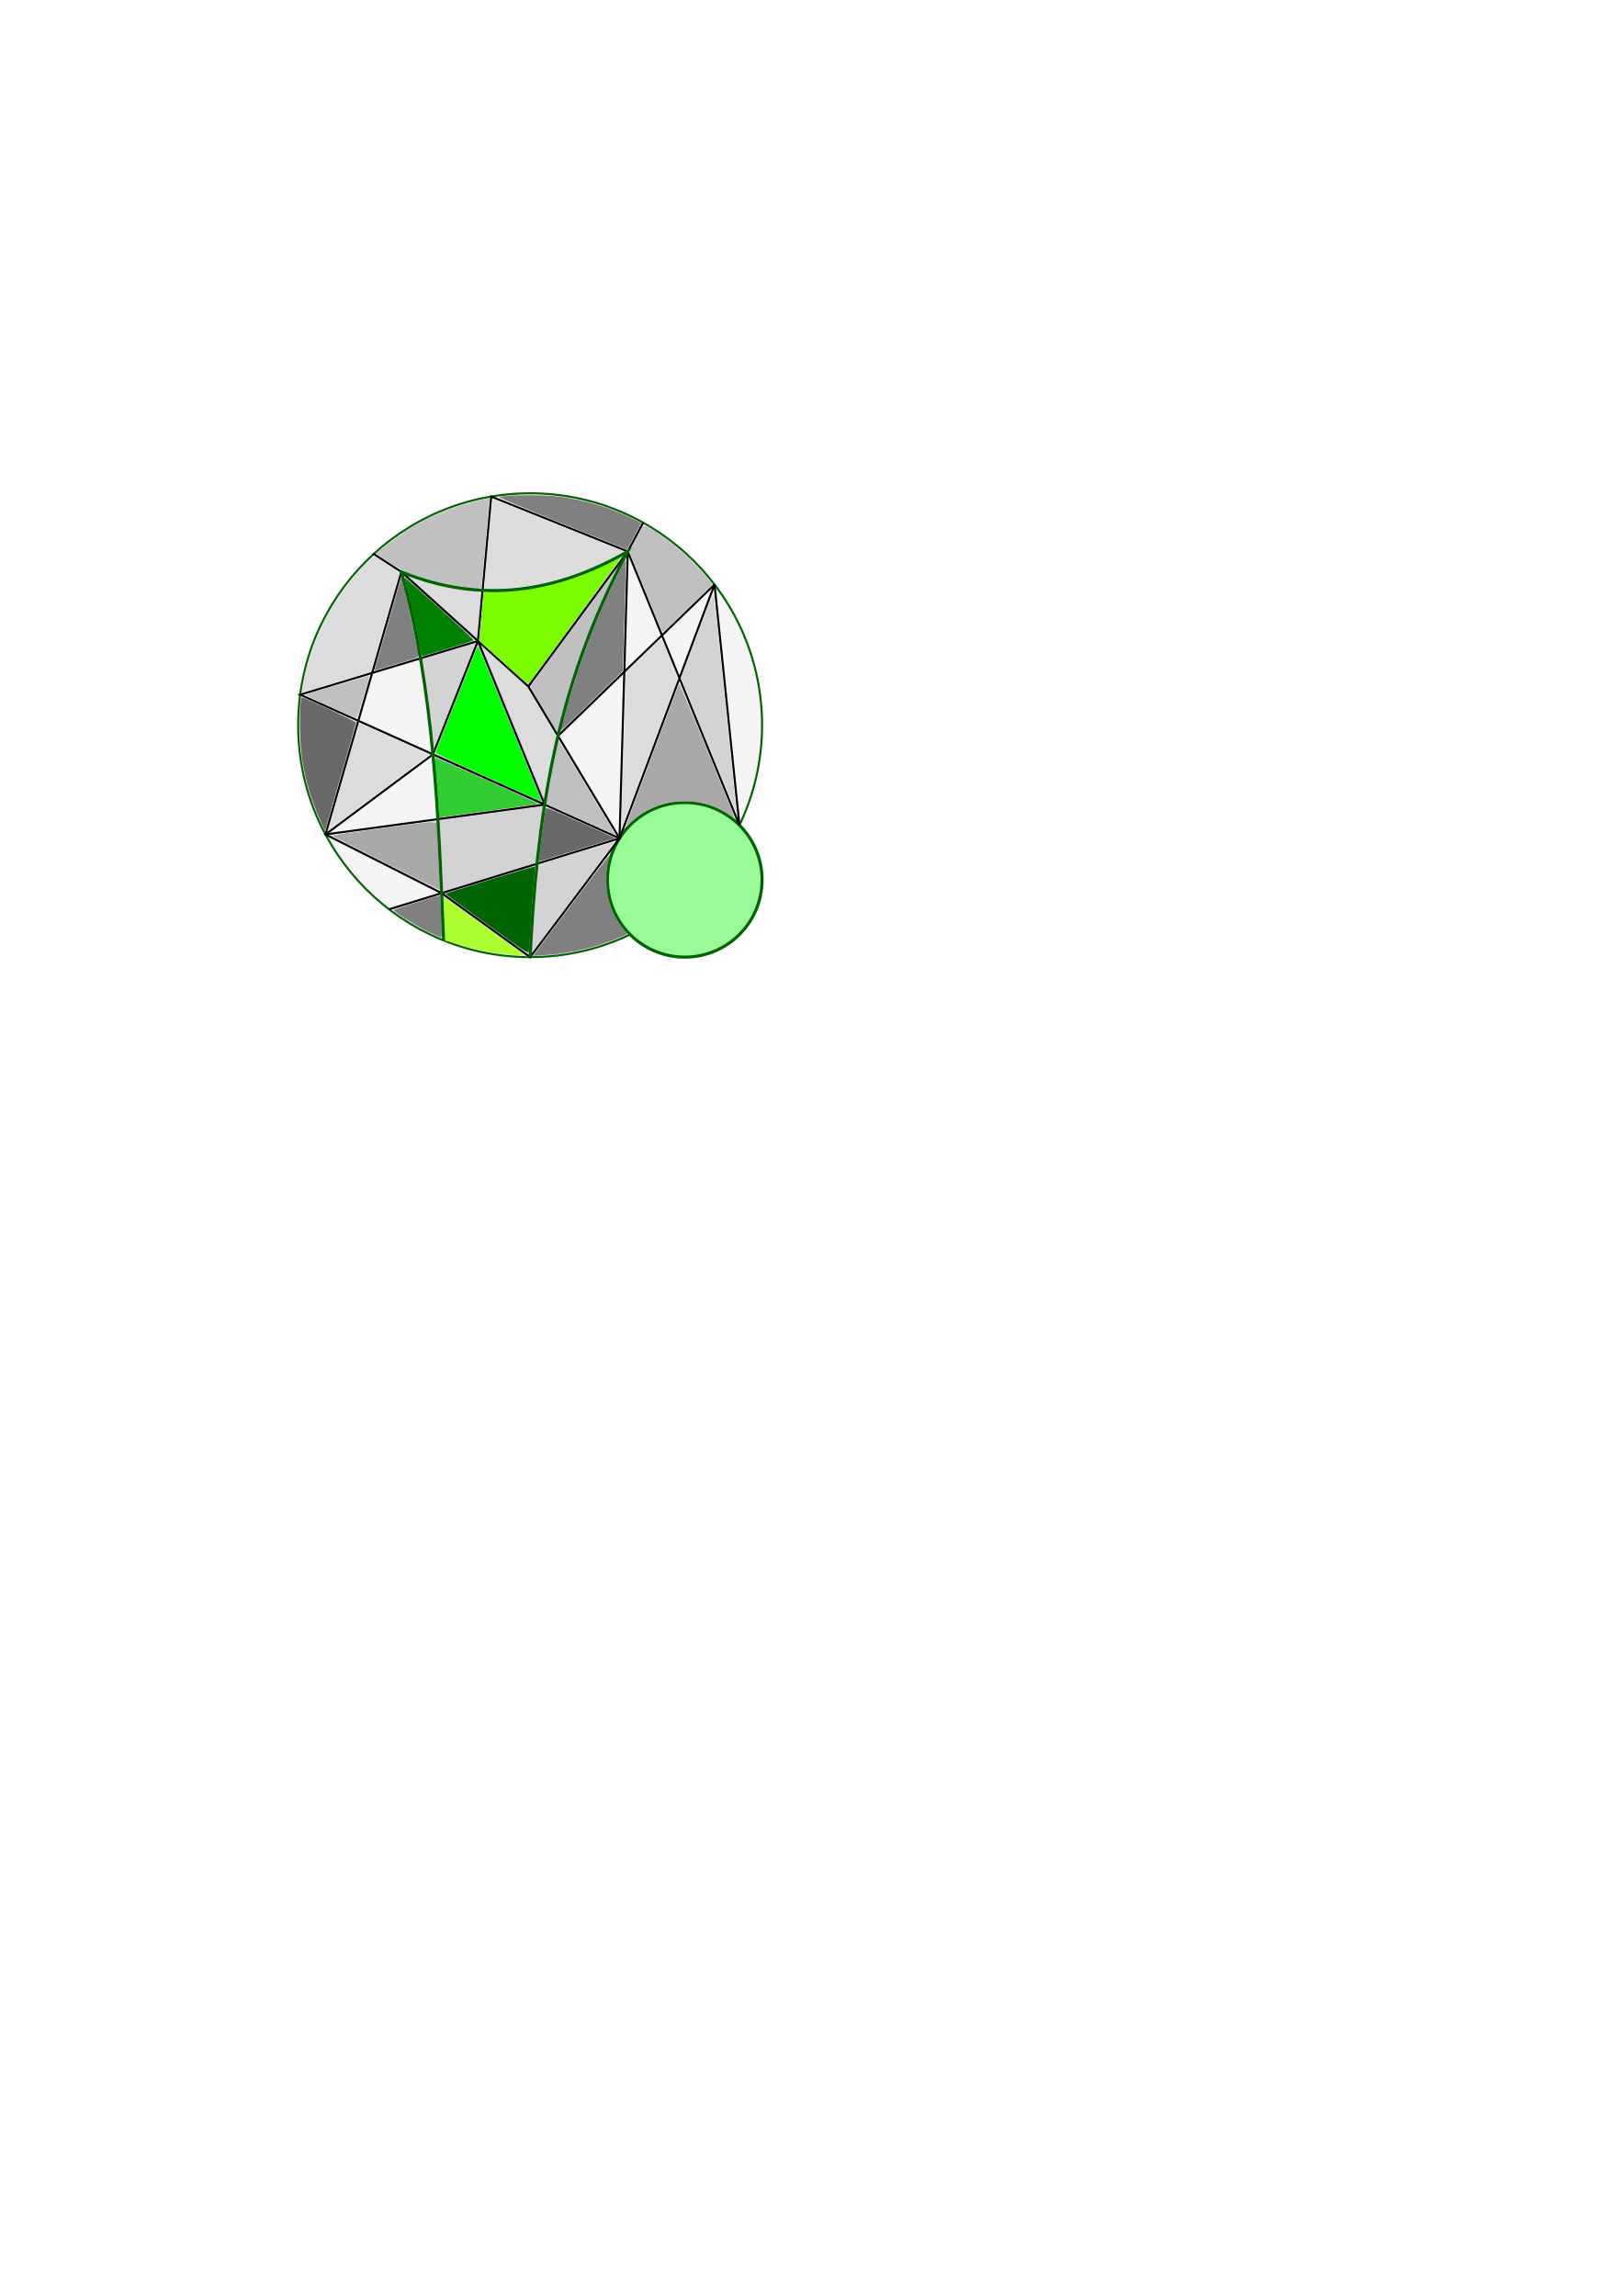
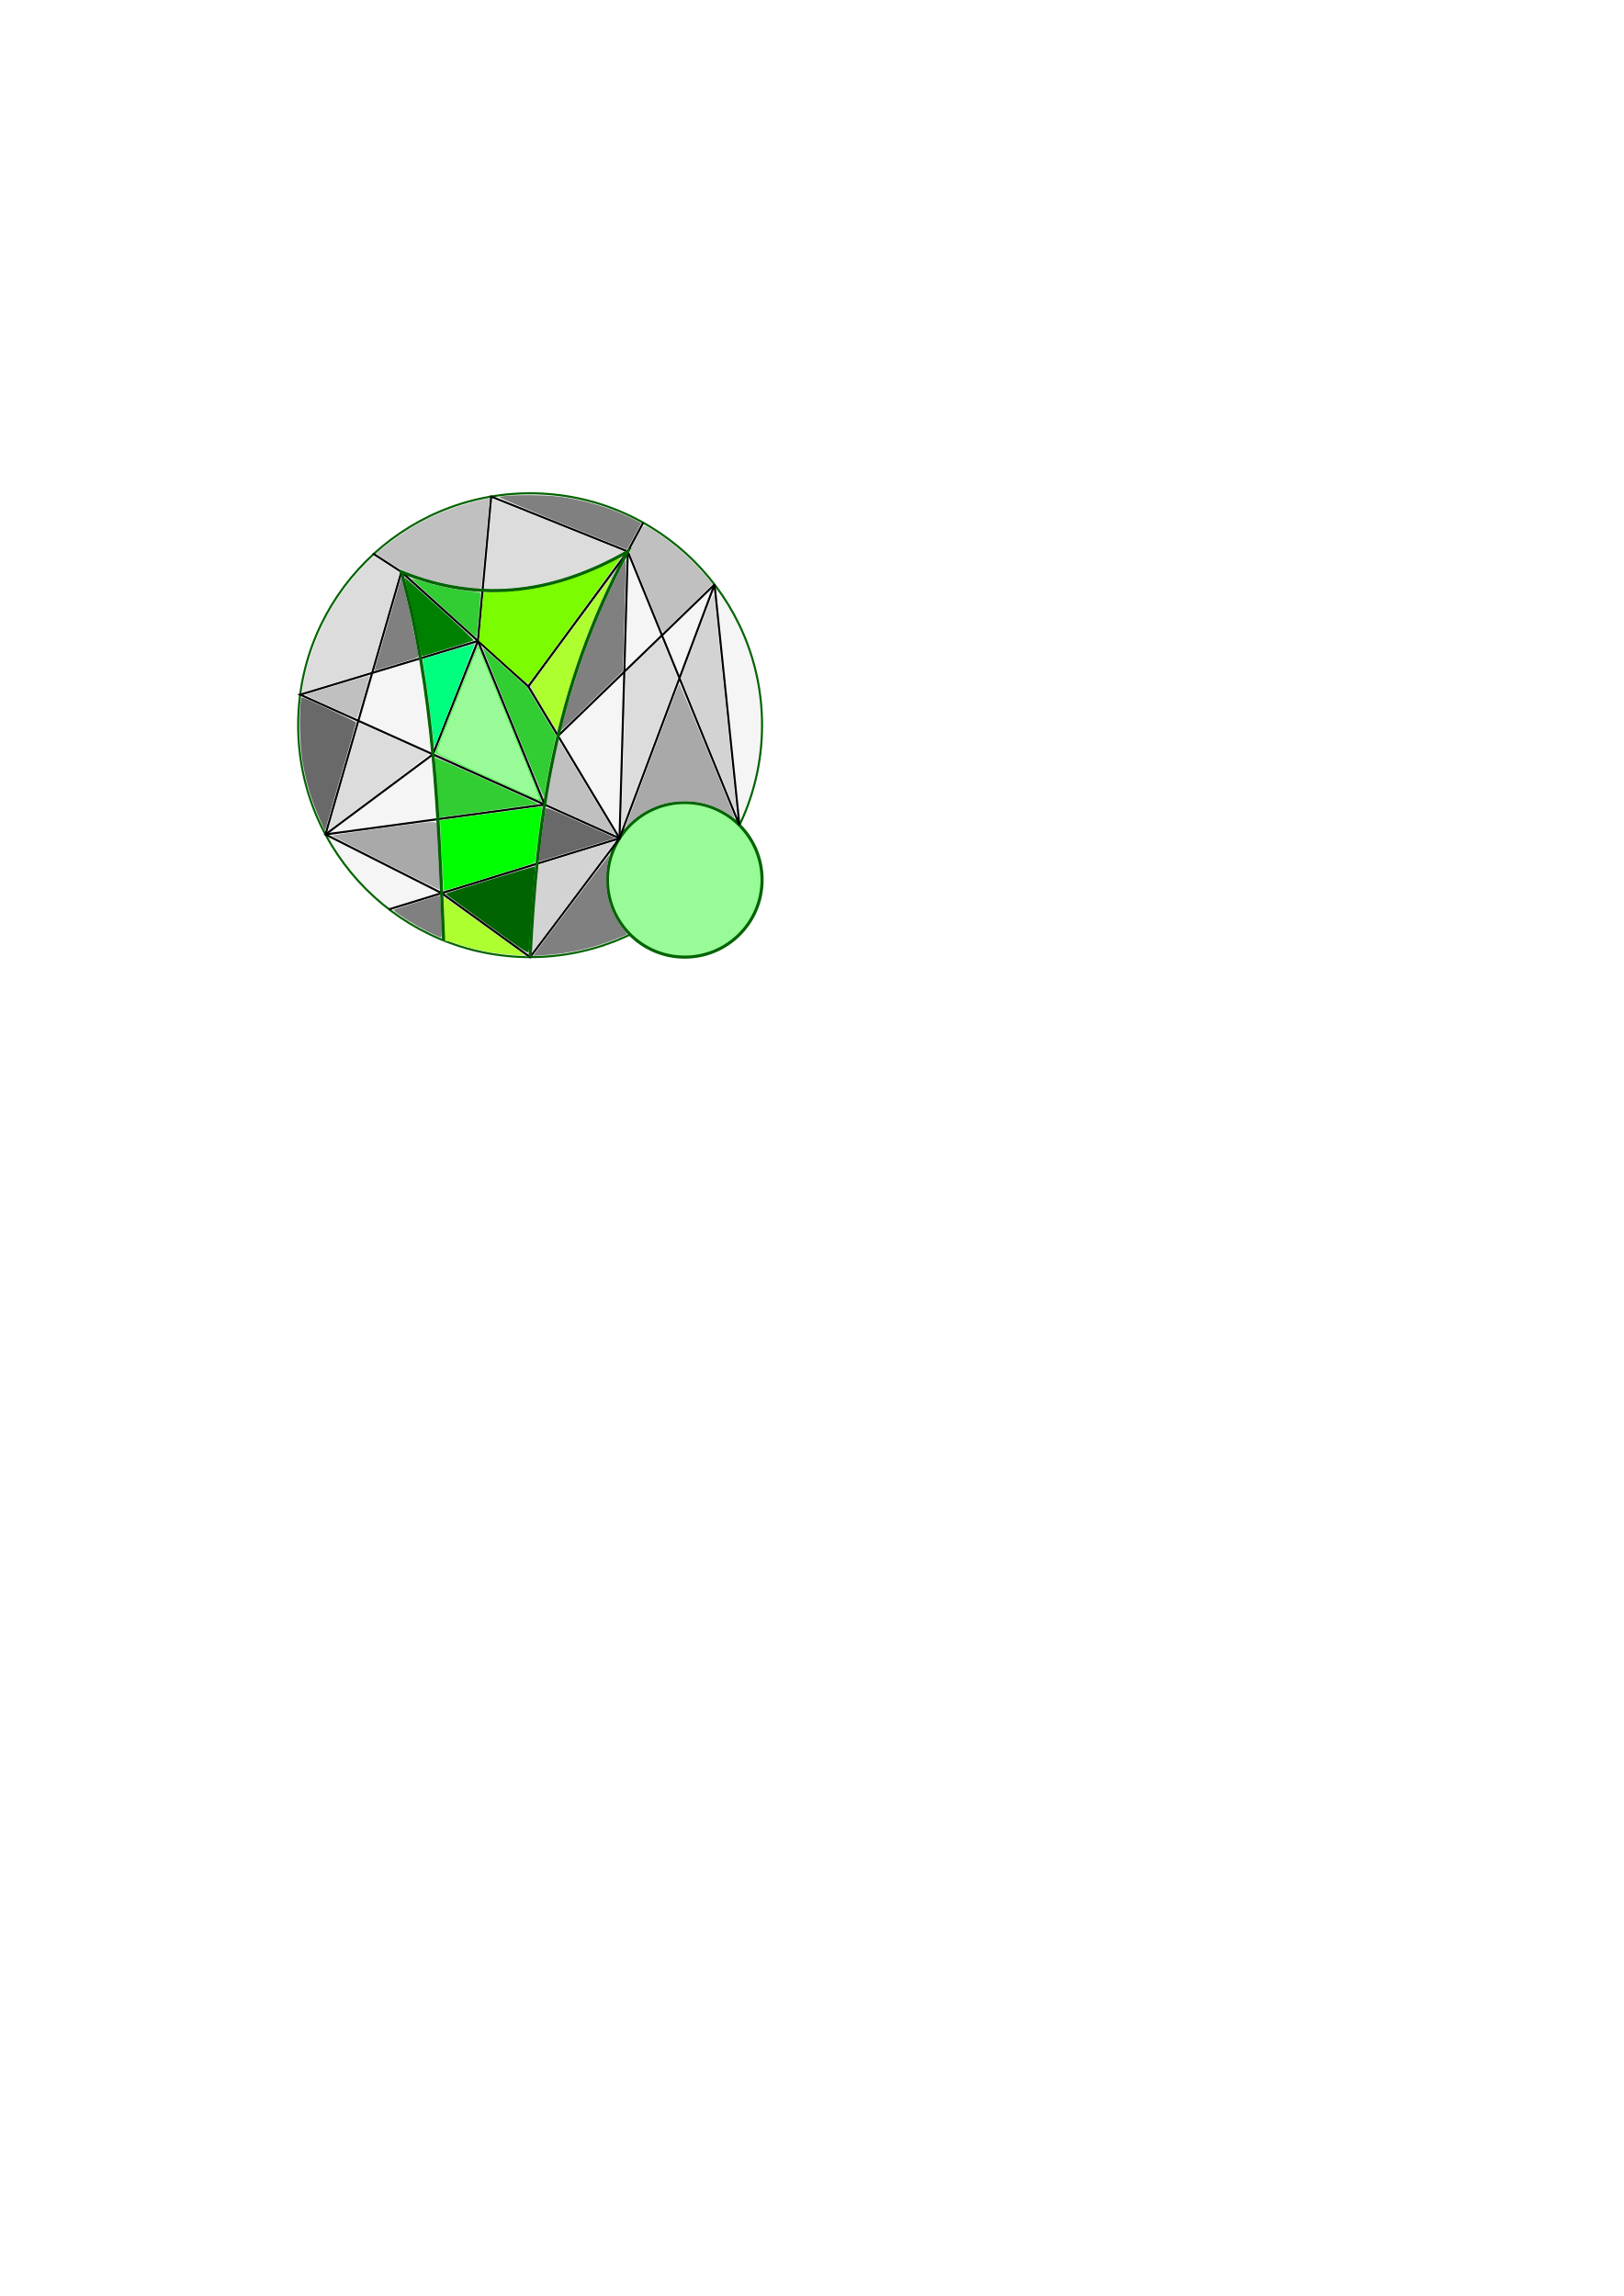
<svg xmlns="http://www.w3.org/2000/svg" width="210mm" height="297mm" viewBox="0 0 210 297" version="1.1" id="svg8">
  <defs id="defs2" />
  <g id="layer1">
    <circle cy="93.809" cx="68.561" id="circle4553" style="fill:#f5f5f5;stroke:#006400;stroke-width:0.265;stroke-miterlimit:4;stroke-dasharray:none;stroke-opacity:1" r="30" />
    <path style="fill:#98fb98;fill-opacity:1;stroke:#006400;stroke-width:0.4;stroke-miterlimit:4;stroke-dasharray:none;stroke-opacity:1" d="m 98.561,113.809 a 10,10 0 0 1 -10,10 10,10 0 0 1 -10,-10 10,10 0 0 1 10,-10 10,10 0 0 1 10,10 z" id="path21" />
    <path style="fill:#dcdcdc;stroke:#4b0082;stroke-width:0.265px;stroke-linecap:butt;stroke-linejoin:miter;stroke-opacity:1;fill-opacity:1" d="M 57.372,121.644 C 56.712,105.465 56.146,89.262 51.909,73.977 62.503,78.259 72.128,76.53 81.193,71.335 71.543,89.202 69.44,106.548 68.561,123.809" id="path4561" />
    <path style="fill:none;stroke:#000000;stroke-width:0.265px;stroke-linecap:butt;stroke-linejoin:miter;stroke-opacity:1" d="M 51.909,73.977 C 68.331,88.791 68.331,88.791 68.331,88.791 L 81.193,71.335 83.185,67.615" id="path4563" />
    <path style="fill:none;stroke:#000000;stroke-width:0.265px;stroke-linecap:butt;stroke-linejoin:miter;stroke-opacity:1" d="m 68.331,88.791 c 11.794,19.647 11.794,19.647 11.794,19.647 l -29.805,9.188" id="path4567" />
    <path style="fill:none;stroke:#000000;stroke-width:0.265px;stroke-linecap:butt;stroke-linejoin:miter;stroke-opacity:1" d="M 80.125,108.439 38.822,89.856 61.815,82.913" id="path4569" />
    <path style="fill:none;stroke:#000000;stroke-width:0.265px;stroke-linecap:butt;stroke-linejoin:miter;stroke-opacity:1" d="M 63.53,64.234 61.815,82.913 55.992,97.581 42.095,107.936 57.119,115.531 68.561,123.809 80.125,108.439 92.412,75.612 95.632,106.738 81.193,71.335 Z" id="path4571" />
    <path style="fill:none;stroke:#000000;stroke-width:0.265px;stroke-linecap:butt;stroke-linejoin:miter;stroke-opacity:1" d="M 80.125,108.439 C 81.193,71.335 81.193,71.335 81.193,71.335" id="path4573" />
    <path style="fill:none;stroke:#000000;stroke-width:0.265px;stroke-linecap:butt;stroke-linejoin:miter;stroke-opacity:1" d="m 51.909,73.977 c -3.58,-2.319 -3.58,-2.319 -3.58,-2.319 l 0.051,-0.047" id="path4575" />
    <path style="fill:none;stroke:#000000;stroke-width:0.265px;stroke-linecap:butt;stroke-linejoin:miter;stroke-opacity:1" d="m 42.095,107.937 28.343,-3.856" id="path4577" />
    <path style="fill:#ffff00;stroke:#000000;stroke-width:0.265px;stroke-linecap:butt;stroke-linejoin:miter;stroke-opacity:1" d="m 61.815,82.913 c 8.624,21.167 8.624,21.167 8.624,21.167" id="path4579" />
    <path style="fill:none;stroke:#000000;stroke-width:0.265px;stroke-linecap:butt;stroke-linejoin:miter;stroke-opacity:1" d="M 51.909,73.977 C 42.096,107.937 42.096,107.937 42.096,107.937" id="path4581" />
    <path style="fill:none;stroke:#000000;stroke-width:0.265px;stroke-linecap:butt;stroke-linejoin:miter;stroke-opacity:1" d="M 72.172,95.189 92.413,75.613" id="path4583" />
    <path style="fill:#dcdcdc;fill-opacity:1;stroke:none;stroke-width:0.467;stroke-miterlimit:4;stroke-dasharray:none;stroke-opacity:1" d="m 160.726,404.926 c 0.15,-0.481 3.542,-12.194 7.537,-26.03 3.995,-13.836 7.323,-25.215 7.396,-25.288 0.162,-0.162 33.452,14.761 33.937,15.213 0.27,0.251 -45.812,35.026 -48.51,36.608 -0.468,0.274 -0.561,0.143 -0.359,-0.503 z" id="path4587" transform="scale(0.2645833)" />
    <path style="fill:#dcdcdc;fill-opacity:1;stroke:none;stroke-width:0.467;stroke-miterlimit:4;stroke-dasharray:none;stroke-opacity:1" d="m 147.783,337.067 c 2.439,-14.515 8.565,-30.865 15.844,-42.288 4.742,-7.442 13.549,-18.175 17.778,-21.666 l 1.514,-1.25 6.22,4.022 6.22,4.022 -4.41,15.241 c -2.426,8.383 -5.591,19.304 -7.035,24.27 l -2.624,9.029 -16.776,5.064 c -9.227,2.785 -16.823,5.065 -16.88,5.067 -0.058,0.002 0.01,-0.678 0.15,-1.511 z" id="path4589" transform="scale(0.2645833)" />
    <path style="fill:#dcdcdc;fill-opacity:1;stroke:none;stroke-width:0.467;stroke-miterlimit:4;stroke-dasharray:none;stroke-opacity:1" d="m 238.7,266.038 c 1.106,-11.963 2.093,-21.832 2.193,-21.931 0.203,-0.203 63.198,25.003 63.809,25.532 0.548,0.475 -12.419,6.878 -19.587,9.671 -14.598,5.689 -28.346,8.478 -41.783,8.478 h -6.643 z" id="path4591" transform="scale(0.2645833)" />
    <path style="fill:#dcdcdc;fill-opacity:1;stroke:none;stroke-width:0.467;stroke-miterlimit:4;stroke-dasharray:none;stroke-opacity:1" d="m 315.748,289.432 -8.044,-19.759 3.146,-5.97 c 1.731,-3.284 3.341,-6.219 3.578,-6.523 0.317,-0.406 1.352,0.006 3.891,1.547 10.046,6.099 20.606,15.395 28.271,24.887 l 1.709,2.116 -9.412,9.104 c -5.177,5.007 -10.691,10.286 -12.253,11.731 l -2.841,2.627 z" id="path4593" transform="scale(0.2645833)" />
    <path style="fill:#dcdcdc;fill-opacity:1;stroke:none;stroke-width:0.467;stroke-miterlimit:4;stroke-dasharray:none;stroke-opacity:1" d="m 303.879,398.461 c 0.137,-3.844 0.65,-21.089 1.141,-38.321 l 0.892,-31.331 7.982,-7.8 c 4.39,-4.29 8.329,-8.043 8.753,-8.34 0.682,-0.478 1.215,0.544 4.614,8.844 2.114,5.161 3.841,9.698 3.839,10.081 -0.002,0.383 -6.184,17.158 -13.737,37.277 l -13.733,36.58 z" id="path4595" transform="scale(0.2645833)" />
    <path style="fill:#c0c0c0;fill-opacity:1;stroke:none;stroke-width:0.467;stroke-miterlimit:4;stroke-dasharray:none;stroke-opacity:1" d="m 283.535,400.413 -16.581,-7.511 1.342,-7.705 c 1.245,-7.149 4.482,-22.926 4.76,-23.206 0.067,-0.068 6.062,9.788 13.321,21.901 7.259,12.113 13.501,22.496 13.871,23.073 0.37,0.577 0.492,1.028 0.27,1.004 -0.222,-0.025 -7.864,-3.425 -16.984,-7.556 z" id="path4597" transform="scale(0.2645833)" />
    <path style="fill:#dcdcdc;fill-opacity:1;stroke:none;stroke-width:0.467;stroke-miterlimit:4;stroke-dasharray:none;stroke-opacity:1" d="m 260.118,462.907 c 1.248,-19.521 1.678,-25.546 2.288,-32.06 0.396,-4.229 0.864,-7.817 1.041,-7.974 0.177,-0.157 8.395,-2.754 18.262,-5.772 9.867,-3.018 18.241,-5.6 18.607,-5.738 0.542,-0.204 -37.867,51.352 -39.79,53.409 -0.448,0.48 -0.534,0.092 -0.408,-1.864 z" id="path4599" transform="scale(0.2645833)" />
    <path style="fill:#d3d3d3;fill-opacity:1;stroke:none;stroke-width:0.467;stroke-miterlimit:4;stroke-dasharray:none;stroke-opacity:1" d="m 346.327,364.413 -13.39,-32.85 7.821,-20.952 c 5.162,-13.828 7.93,-20.676 8.14,-20.14 0.377,0.961 11.244,106.368 10.992,106.62 -0.095,0.095 -6.198,-14.61 -13.563,-32.678 z" id="path4601" transform="scale(0.2645833)" />
    <path style="fill:#d3d3d3;fill-opacity:1;stroke:none;stroke-width:0.467;stroke-miterlimit:4;stroke-dasharray:none;stroke-opacity:1" d="m 211.186,357.847 c -0.918,-8.69 -2.722,-22.253 -4.016,-30.184 -0.463,-2.837 -0.814,-5.19 -0.78,-5.229 0.233,-0.269 25.148,-7.64 25.445,-7.527 0.275,0.105 -16.713,43.732 -19.443,49.93 -0.243,0.551 -0.675,-1.954 -1.207,-6.99 z" id="path4603" transform="scale(0.2645833)" />
    <path style="fill:#d3d3d3;fill-opacity:1;stroke:none;stroke-width:0.467;stroke-miterlimit:4;stroke-dasharray:none;stroke-opacity:1" d="m 211.636,362.554 c -0.503,-5.817 -3.005,-25.429 -4.222,-33.092 -0.608,-3.826 -1.058,-7.007 -1,-7.068 0.211,-0.223 25.9,-7.924 25.9,-7.764 0,0.091 -4.425,11.336 -9.834,24.99 -5.409,13.653 -9.989,25.232 -10.179,25.731 -0.224,0.588 -0.458,-0.396 -0.665,-2.796 z" id="path4605" transform="scale(0.2645833)" />
    <path style="fill:#d3d3d3;fill-opacity:1;stroke:none;stroke-width:0.467;stroke-miterlimit:4;stroke-dasharray:none;stroke-opacity:1" d="m 246.225,323.745 -11.862,-10.685 1.045,-10.888 c 0.575,-5.988 1.058,-11.307 1.073,-11.82 0.027,-0.882 0.381,-0.937 6.556,-1.025 17.925,-0.256 36.5,-5.037 54.739,-14.088 3.07,-1.523 5.649,-2.703 5.73,-2.621 0.125,0.125 -44.059,60.357 -45.072,61.442 -0.19,0.204 -5.684,-4.438 -12.209,-10.314 z" id="path4607" transform="scale(0.2645833)" />
    <path style="fill:#d3d3d3;fill-opacity:1;stroke:none;stroke-width:0.467;stroke-miterlimit:4;stroke-dasharray:none;stroke-opacity:1" d="m 216.253,429.332 c -0.172,-3.396 -0.573,-11.102 -0.891,-17.125 -0.318,-6.023 -0.565,-10.986 -0.549,-11.029 0.016,-0.043 11.038,-1.567 24.493,-3.386 13.455,-1.819 24.852,-3.395 25.327,-3.502 0.719,-0.162 0.82,0.015 0.603,1.056 -0.144,0.688 -0.928,6.703 -1.743,13.366 -0.815,6.664 -1.534,12.332 -1.597,12.596 -0.091,0.38 -43.923,14.199 -45.037,14.199 -0.16,0 -0.433,-2.778 -0.605,-6.174 z" id="path4609" transform="scale(0.2645833)" />
    <path style="fill:#d3d3d3;fill-opacity:1;stroke:none;stroke-width:0.467;stroke-miterlimit:4;stroke-dasharray:none;stroke-opacity:1" d="m 260.041,464.397 c -0.161,-0.261 -0.183,-0.839 -0.05,-1.285 0.134,-0.446 0.377,-3.223 0.541,-6.17 0.164,-2.947 0.364,-6.302 0.444,-7.456 0.97,-13.879 1.151,-16.226 1.406,-18.301 0.119,-0.967 0.331,-2.936 0.47,-4.375 0.409,-4.208 -0.086,-3.843 9.071,-6.704 1.41,-0.44 3.926,-1.235 5.592,-1.766 8.083,-2.577 21.404,-6.598 21.857,-6.598 0.752,0 0.411,1.015 -0.655,1.949 -0.513,0.449 -0.728,0.823 -0.479,0.832 0.249,0.009 -0.016,0.344 -0.59,0.746 -0.574,0.402 -0.936,0.904 -0.805,1.116 0.131,0.212 -0.075,0.506 -0.458,0.652 -0.383,0.147 -0.696,0.566 -0.696,0.931 0,0.365 -0.315,0.784 -0.699,0.932 -0.384,0.148 -0.699,0.567 -0.699,0.932 0,0.365 -0.315,0.784 -0.699,0.932 -0.384,0.148 -0.699,0.567 -0.699,0.932 0,0.365 -0.315,0.784 -0.699,0.932 -0.384,0.148 -0.699,0.567 -0.699,0.932 0,0.365 -0.315,0.784 -0.699,0.932 -0.384,0.148 -0.699,0.499 -0.699,0.782 0,0.283 -0.262,0.788 -0.582,1.123 -0.32,0.335 -0.897,1.073 -1.281,1.641 -0.384,0.568 -1.014,1.413 -1.398,1.878 -0.384,0.465 -1.014,1.311 -1.398,1.881 -1.181,1.751 -23.917,31.865 -24.529,32.489 -0.372,0.38 -0.678,0.419 -0.868,0.112 z" id="path4611" transform="scale(0.2645833)" />
    <path style="fill:#c0c0c0;fill-opacity:1;stroke:none;stroke-width:0.467;stroke-miterlimit:4;stroke-dasharray:none;stroke-opacity:1" d="m 322.664,306.544 c -0.523,-1.217 -2.21,-5.359 -3.749,-9.203 -1.539,-3.844 -3.079,-7.619 -3.422,-8.388 -0.343,-0.769 -1.276,-3.076 -2.073,-5.126 -0.797,-2.05 -1.681,-4.252 -1.964,-4.893 -0.283,-0.641 -0.675,-1.584 -0.871,-2.097 -0.196,-0.513 -0.788,-1.905 -1.314,-3.094 -1.752,-3.959 -1.744,-4.019 1.222,-9.519 3.975,-7.371 3.848,-7.204 5.218,-6.87 0.649,0.158 1.285,0.415 1.413,0.57 0.128,0.155 1.024,0.698 1.992,1.205 0.967,0.508 2.435,1.501 3.262,2.208 0.827,0.707 1.628,1.285 1.781,1.286 0.153,6.1e-4 0.71,0.368 1.238,0.817 0.528,0.449 1.429,1.13 2.002,1.514 0.573,0.384 1.537,1.118 2.141,1.631 0.605,0.513 1.962,1.666 3.016,2.563 4.114,3.5 14.378,14.185 15.441,16.074 0.242,0.431 -2.285,3.125 -8.155,8.697 -4.678,4.44 -9.974,9.595 -11.768,11.456 -1.794,1.86 -3.531,3.382 -3.861,3.382 -0.329,-1e-4 -1.027,-0.996 -1.55,-2.214 z" id="path4613" transform="scale(0.2645833)" />
    <path style="fill:#c0c0c0;fill-opacity:1;stroke:none;stroke-width:0.467;stroke-miterlimit:4;stroke-dasharray:none;stroke-opacity:1" d="m 161.328,345.432 c -6.878,-3.113 -12.28,-5.734 -12.004,-5.826 4.356,-1.452 31.038,-9.33 31.166,-9.202 0.369,0.369 -5.695,20.757 -6.164,20.723 -0.271,-0.02 -6.12,-2.582 -12.998,-5.695 z" id="path4615" transform="scale(0.2645833)" />
    <path style="fill:#c0c0c0;fill-opacity:1;stroke:none;stroke-width:0.467;stroke-miterlimit:4;stroke-dasharray:none;stroke-opacity:1" d="m 229.985,287.473 c -8.141,-0.832 -18.924,-3.319 -27.568,-6.358 -4.725,-1.661 -6.898,-2.772 -12.193,-6.233 l -6.443,-4.211 4.579,-3.683 c 14.749,-11.862 29.154,-18.587 49.72,-23.213 l 1.338,-0.301 -0.283,2.47 c -0.156,1.358 -1.031,10.857 -1.946,21.109 -0.915,10.252 -1.761,19.111 -1.88,19.688 -0.226,1.096 -0.886,1.186 -5.324,0.733 z" id="path4617" transform="scale(0.2645833)" />
    <path style="fill:#c0c0c0;fill-opacity:1;stroke:none;stroke-width:0.467;stroke-miterlimit:4;stroke-dasharray:none;stroke-opacity:1" d="m 265.647,346.526 c -3.519,-5.882 -6.324,-10.881 -6.235,-11.108 0.291,-0.738 41.12,-55.99 41.266,-55.844 0.078,0.078 -1.311,3.171 -3.088,6.873 -8.864,18.476 -17.438,42.028 -22.923,62.966 -1.124,4.292 -2.174,7.804 -2.333,7.805 -0.159,9.4e-4 -3.168,-4.811 -6.687,-10.693 z" id="path4619" transform="scale(0.2645833)" />
    <path style="fill:#a9a9a9;fill-opacity:1;stroke:none;stroke-width:0.467;stroke-miterlimit:4;stroke-dasharray:none;stroke-opacity:1" d="m 188.628,422.067 c -14.417,-7.281 -26.212,-13.376 -26.212,-13.544 0,-0.168 11.349,-1.844 25.22,-3.723 27.705,-3.753 26.019,-3.729 26.032,-0.372 0.004,0.975 0.335,8.17 0.735,15.989 0.4,7.819 0.663,14.367 0.582,14.552 -0.08,0.185 -11.941,-5.621 -26.358,-12.902 z" id="path4621" transform="scale(0.2645833)" />
    <path style="fill:#a9a9a9;fill-opacity:1;stroke:none;stroke-width:0.467;stroke-miterlimit:4;stroke-dasharray:none;stroke-opacity:1" d="m 305.941,404.039 c 0,-0.556 25.708,-69.354 26.07,-69.769 0.254,-0.29 27.052,64.606 27.052,65.511 0,0.16 -1.452,-0.648 -3.228,-1.796 -7.061,-4.568 -14.637,-6.575 -23.101,-6.122 -5.843,0.313 -9.283,1.128 -14.061,3.332 -4.083,1.883 -7.066,3.89 -10.287,6.923 -1.346,1.267 -2.446,2.131 -2.446,1.922 z" id="path4623" transform="scale(0.2645833)" />
    <path style="fill:#808080;fill-opacity:1;stroke:none;stroke-width:0.467;stroke-miterlimit:4;stroke-dasharray:none;stroke-opacity:1" d="m 274.254,356.937 c 0,-1.455 5.234,-19.682 8.348,-29.073 5.812,-17.527 11.962,-32.401 19.748,-47.764 3.503,-6.911 3.543,-6.966 3.572,-4.893 0.016,1.153 -0.309,13.525 -0.721,27.493 l -0.75,25.396 -9.389,9.069 c -5.164,4.988 -11.958,11.583 -15.098,14.655 -3.14,3.072 -5.708,5.375 -5.708,5.117 z" id="path4625" transform="scale(0.2645833)" />
    <path style="fill:#808080;fill-opacity:1;stroke:none;stroke-width:0.467;stroke-miterlimit:4;stroke-dasharray:none;stroke-opacity:1" d="m 209.012,455.421 c -6.703,-3.342 -17.095,-10.007 -16.486,-10.573 0.363,-0.337 21.507,-7.012 22.212,-7.012 0.451,0 0.749,3.451 1.059,12.232 0.238,6.753 0.177,8.27 -0.333,8.265 -0.344,-0.003 -3.247,-1.314 -6.453,-2.912 z" id="path4627" transform="scale(0.2645833)" />
    <path style="fill:#808080;fill-opacity:1;stroke:none;stroke-width:0.467;stroke-miterlimit:4;stroke-dasharray:none;stroke-opacity:1" d="m 183.551,325.91 c 0.331,-1.104 3.311,-11.401 6.621,-22.882 l 6.018,-20.875 1.75,6.895 c 1.438,5.667 5.75,26.094 6.545,31.01 0.203,1.255 0.11,1.311 -4.504,2.713 -12.06,3.664 -15.488,4.701 -16.231,4.916 -0.734,0.211 -0.75,0.062 -0.199,-1.776 z" id="path4629" transform="scale(0.2645833)" />
    <path style="fill:#808080;fill-opacity:1;stroke:none;stroke-width:0.467;stroke-miterlimit:4;stroke-dasharray:none;stroke-opacity:1" d="m 261.269,466.363 c 2.4,-3.427 36.52,-48.482 36.631,-48.371 0.075,0.075 -0.222,1.583 -0.662,3.351 -1.175,4.731 -1.056,13.723 0.245,18.535 1.335,4.933 3.701,9.719 6.771,13.692 2.065,2.672 2.394,3.33 1.762,3.525 -0.427,0.132 -2.244,0.854 -4.038,1.604 -11.168,4.671 -23.571,7.513 -36.309,8.32 l -5.087,0.322 z" id="path4631" transform="scale(0.2645833)" />
    <path style="fill:#696969;fill-opacity:1;stroke:none;stroke-width:0.467;stroke-miterlimit:4;stroke-dasharray:none;stroke-opacity:1" d="m 156.613,401.233 c -4.297,-9.627 -6.85,-17.988 -8.672,-28.401 -1.128,-6.449 -1.676,-19.264 -1.152,-26.954 0.298,-4.37 0.448,-5.021 1.112,-4.838 2.309,0.637 26.163,11.737 26.155,12.171 -0.005,0.284 -3.43,12.33 -7.61,26.769 l -7.601,26.253 z" id="path4633" transform="scale(0.2645833)" />
    <path style="fill:#696969;fill-opacity:1;stroke:none;stroke-width:0.467;stroke-miterlimit:4;stroke-dasharray:none;stroke-opacity:1" d="m 263.704,417.989 c 0.522,-5.38 2.656,-21.324 3.002,-22.425 0.312,-0.994 0.962,-0.746 17.212,6.568 l 16.887,7.601 -17.819,5.496 c -9.801,3.023 -18.219,5.604 -18.707,5.737 -0.831,0.226 -0.868,0.037 -0.575,-2.977 z" id="path4635" transform="scale(0.2645833)" />
    <path style="fill:#808080;fill-opacity:1;stroke:none;stroke-width:0.467;stroke-miterlimit:4;stroke-dasharray:none;stroke-opacity:1" d="m 274.827,255.972 c -17.241,-6.951 -31.081,-12.779 -30.755,-12.95 2.147,-1.131 21.368,-1.255 29.5,-0.191 12.875,1.686 26.654,5.957 37.143,11.513 l 2.677,1.418 -3.376,6.455 c -1.857,3.55 -3.481,6.441 -3.609,6.424 -0.128,-0.017 -14.339,-5.719 -31.58,-12.67 z" id="path4645" transform="scale(0.2645833)" />
    <path style="fill:#00ff00;fill-opacity:1;stroke:none;stroke-width:0.467;stroke-miterlimit:4;stroke-dasharray:none;stroke-opacity:1" d="m 238.558,380.158 c -17.913,-8.092 -25.612,-11.787 -25.572,-12.275 0.077,-0.941 20.384,-52.041 20.679,-52.038 0.128,10e-4 5.33,12.53 11.559,27.841 6.229,15.311 13.185,32.399 15.458,37.974 2.273,5.574 3.991,10.122 3.818,10.105 -0.172,-0.017 -11.847,-5.24 -25.943,-11.608 z" id="path4647" transform="scale(0.2645833)" />
    <path style="fill:#adff2f;fill-opacity:1;stroke:none;stroke-width:0.467;stroke-miterlimit:4;stroke-dasharray:none;stroke-opacity:1" d="m 236.84,465.029 c -8.378,-1.597 -16.032,-4.537 -17.222,-4.825 l -2.164,-0.524 -0.34,-10.429 c -0.187,-5.736 -0.259,-10.511 -0.16,-10.61 0.155,-0.155 38.206,27.144 39.205,28.127 0.198,0.195 -0.673,0.339 -1.936,0.32 -7.283,-0.334 -13.256,-1.289 -17.384,-2.058 z" id="path4649" transform="scale(0.2645833)" />
    <path style="fill:#7cfc00;fill-opacity:1;stroke:none;stroke-width:0.123;stroke-miterlimit:4;stroke-dasharray:none;stroke-opacity:1" d="m 65.093,85.712 -3.139,-2.831 0.272,-2.874 c 0.15,-1.581 0.276,-2.991 0.28,-3.133 0.007,-0.251 0.08,-0.261 2.258,-0.332 4.812,-0.157 9.331,-1.368 14.182,-3.803 0.673,-0.338 1.25,-0.589 1.281,-0.558 0.049,0.049 -11.447,15.769 -11.85,16.205 -0.115,0.124 -0.799,-0.433 -3.284,-2.674 z" id="path4651" />
    <path style="fill:#32cd32;fill-opacity:1;stroke:none;stroke-width:0.467;stroke-miterlimit:4;stroke-dasharray:none;stroke-opacity:1" d="m 214.169,391.919 c -0.299,-4.297 -0.791,-10.797 -1.094,-14.445 -0.302,-3.648 -0.421,-6.762 -0.263,-6.92 0.158,-0.158 11.633,4.816 25.5,11.053 13.867,6.237 25.048,11.387 24.845,11.445 -0.203,0.057 -10.539,1.474 -22.969,3.147 -12.43,1.674 -23.247,3.153 -24.038,3.287 l -1.438,0.244 z" id="path4653" transform="scale(0.2645833)" />
    <path style="fill:#008000;fill-opacity:1;stroke:none;stroke-width:0.467;stroke-miterlimit:4;stroke-dasharray:none;stroke-opacity:1" d="m 205.948,319.901 c -0.128,-0.568 -1.081,-5.38 -2.118,-10.694 -1.037,-5.314 -2.826,-13.47 -3.976,-18.124 -1.15,-4.654 -2.018,-8.535 -1.928,-8.625 0.09,-0.09 7.758,6.683 17.041,15.05 9.283,8.367 16.711,15.37 16.507,15.562 -0.204,0.192 -5.718,1.952 -12.254,3.911 -6.535,1.959 -12.143,3.65 -12.46,3.757 -0.318,0.107 -0.683,-0.27 -0.811,-0.838 z" id="path4655" transform="scale(0.2645833)" />
    <path style="fill:#006400;fill-opacity:1;stroke:none;stroke-width:0.467;stroke-miterlimit:4;stroke-dasharray:none;stroke-opacity:1" d="m 237.991,451.78 c -11.076,-8.003 -20.142,-14.655 -20.146,-14.783 -0.011,-0.331 43.363,-13.62 43.619,-13.364 0.116,0.116 -0.115,3.637 -0.514,7.823 -0.399,4.187 -1.056,13.175 -1.461,19.974 -0.404,6.799 -0.875,12.933 -1.047,13.631 -0.307,1.251 -0.61,1.054 -20.451,-13.281 z" id="path4657" transform="scale(0.2645833)" />
+     <path style="stroke-width:0.466;stroke:none;fill:#00ff00" d="m 216.575,430.201 c -0.618,-10.985 -1.534,-29.011 -1.478,-29.09 0.089,-0.125 48.425,-6.675 49.26,-6.675 0.659,0 0.668,0.431 0.09,4.31 -0.353,2.371 -1.141,8.47 -1.751,13.554 -0.61,5.084 -1.214,9.348 -1.342,9.476 -0.247,0.247 -43.608,13.666 -44.16,13.666 -0.179,0 -0.458,-2.359 -0.62,-5.242 z" id="path54" transform="scale(0.2645833)" />
+     <path style="fill:#98fb98;stroke:none;stroke-width:0.466" d="m 262.678,390.703 c -2.452,-0.942 -35.357,-15.878 -41.862,-19.002 -7.282,-3.497 -7.376,-3.561 -7.114,-4.872 0.323,-1.615 19.289,-49.356 19.823,-49.899 0.208,-0.212 0.599,0.208 0.868,0.932 0.269,0.724 1.883,4.672 3.587,8.773 4.065,9.782 18.558,45.331 22.674,55.615 1.78,4.446 3.173,8.248 3.095,8.448 -0.077,0.2 -0.56,0.203 -1.072,0.006 z" id="path56" transform="scale(0.2645833)" />
+     <path style="fill:#adff2f;stroke:none;stroke-width:0.466" d="m 271.537,355.932 c -0.481,-0.736 -1.151,-1.615 -1.489,-1.954 -0.337,-0.339 -0.614,-0.898 -0.614,-1.243 0,-0.345 -0.169,-0.697 -0.377,-0.782 -0.513,-0.212 -5.215,-8.077 -5.215,-8.724 0,-0.285 -0.21,-0.518 -0.466,-0.518 -0.256,0 -0.466,-0.3 -0.466,-0.666 0,-0.366 -0.262,-0.943 -0.582,-1.281 -0.682,-0.721 -2.679,-4.851 -2.679,-5.541 0,-0.26 0.214,-0.726 0.475,-1.036 1.977,-2.342 2.786,-3.397 2.786,-3.637 3.1e-4,-0.153 0.368,-0.71 0.816,-1.238 0.449,-0.528 1.13,-1.42 1.514,-1.982 0.384,-0.562 2.901,-4.014 5.592,-7.672 2.691,-3.657 5.259,-7.149 5.707,-7.759 0.448,-0.61 1.979,-2.682 3.402,-4.604 1.424,-1.922 2.945,-3.984 3.38,-4.581 0.435,-0.597 1.106,-1.469 1.49,-1.937 0.384,-0.468 1.014,-1.309 1.398,-1.87 0.384,-0.56 1.171,-1.576 1.747,-2.257 0.576,-0.681 1.048,-1.363 1.048,-1.516 3.2e-4,-0.153 0.368,-0.71 0.816,-1.238 0.449,-0.528 1.13,-1.424 1.514,-1.992 0.384,-0.568 0.912,-1.269 1.172,-1.558 1.438,-1.599 3.488,-4.451 3.488,-4.853 0,-0.256 0.315,-0.586 0.699,-0.734 0.384,-0.148 0.699,-0.567 0.699,-0.932 0,-0.365 0.315,-0.784 0.699,-0.932 1.041,-0.4 0.868,0.322 -0.935,3.903 -7.662,15.216 -17.731,43.083 -23.001,63.658 l -1.745,6.813 z" id="path58" transform="scale(0.2645833)" />
+     <path style="fill:#32cd32;stroke:none;stroke-width:0.466" d="m 250.673,353.306 c -8.14,-20.003 -14.732,-36.438 -14.649,-36.52 0.083,-0.083 4.97,4.196 10.86,9.509 l 10.709,9.66 7.091,11.812 7.091,11.812 -1.615,7.526 c -1.871,8.718 -3.986,20.009 -3.986,21.276 0,0.48 -0.157,0.968 -0.349,1.084 -0.192,0.116 -7.01,-16.156 -15.15,-36.159 z" id="path60" transform="scale(0.2645833)" />
+     <path style="fill:#32cd32;stroke:none;stroke-width:0.466" d="m 216.67,297.153 c -8.645,-7.844 -15.664,-14.316 -15.598,-14.382 0.066,-0.066 2.438,0.584 5.271,1.444 7.47,2.268 14.996,3.866 22.108,4.695 3.431,0.4 6.322,0.812 6.426,0.916 0.186,0.186 -1.108,15.824 -1.629,19.684 -0.147,1.089 -0.401,1.964 -0.564,1.943 -0.163,-0.021 -7.37,-6.455 -16.015,-14.299 z" id="path62" transform="scale(0.2645833)" />
+     <path style="fill:#00ff7f;stroke:none;stroke-width:0.466" d="m 211.917,361.954 c -0.662,-6.679 -3.14,-25.906 -4.196,-32.556 -0.608,-3.826 -1.042,-7.023 -0.965,-7.103 0.364,-0.38 25.004,-7.627 25.215,-7.417 0.202,0.202 -19.125,49.627 -19.586,50.089 -0.085,0.085 -0.295,-1.271 -0.468,-3.013 z" id="path64" transform="scale(0.2645833)" />
  </g>
  <g id="layer2">
    <path id="path4672" d="M 57.372,121.644 C 56.712,105.465 56.146,89.262 51.909,73.977 62.503,78.259 72.128,76.53 81.193,71.335 71.543,89.202 69.44,106.548 68.561,123.809" style="fill:none;fill-opacity:1;stroke:#006400;stroke-width:0.4;stroke-linecap:butt;stroke-linejoin:miter;stroke-miterlimit:4;stroke-dasharray:none;stroke-opacity:1" />
  </g>
</svg>
